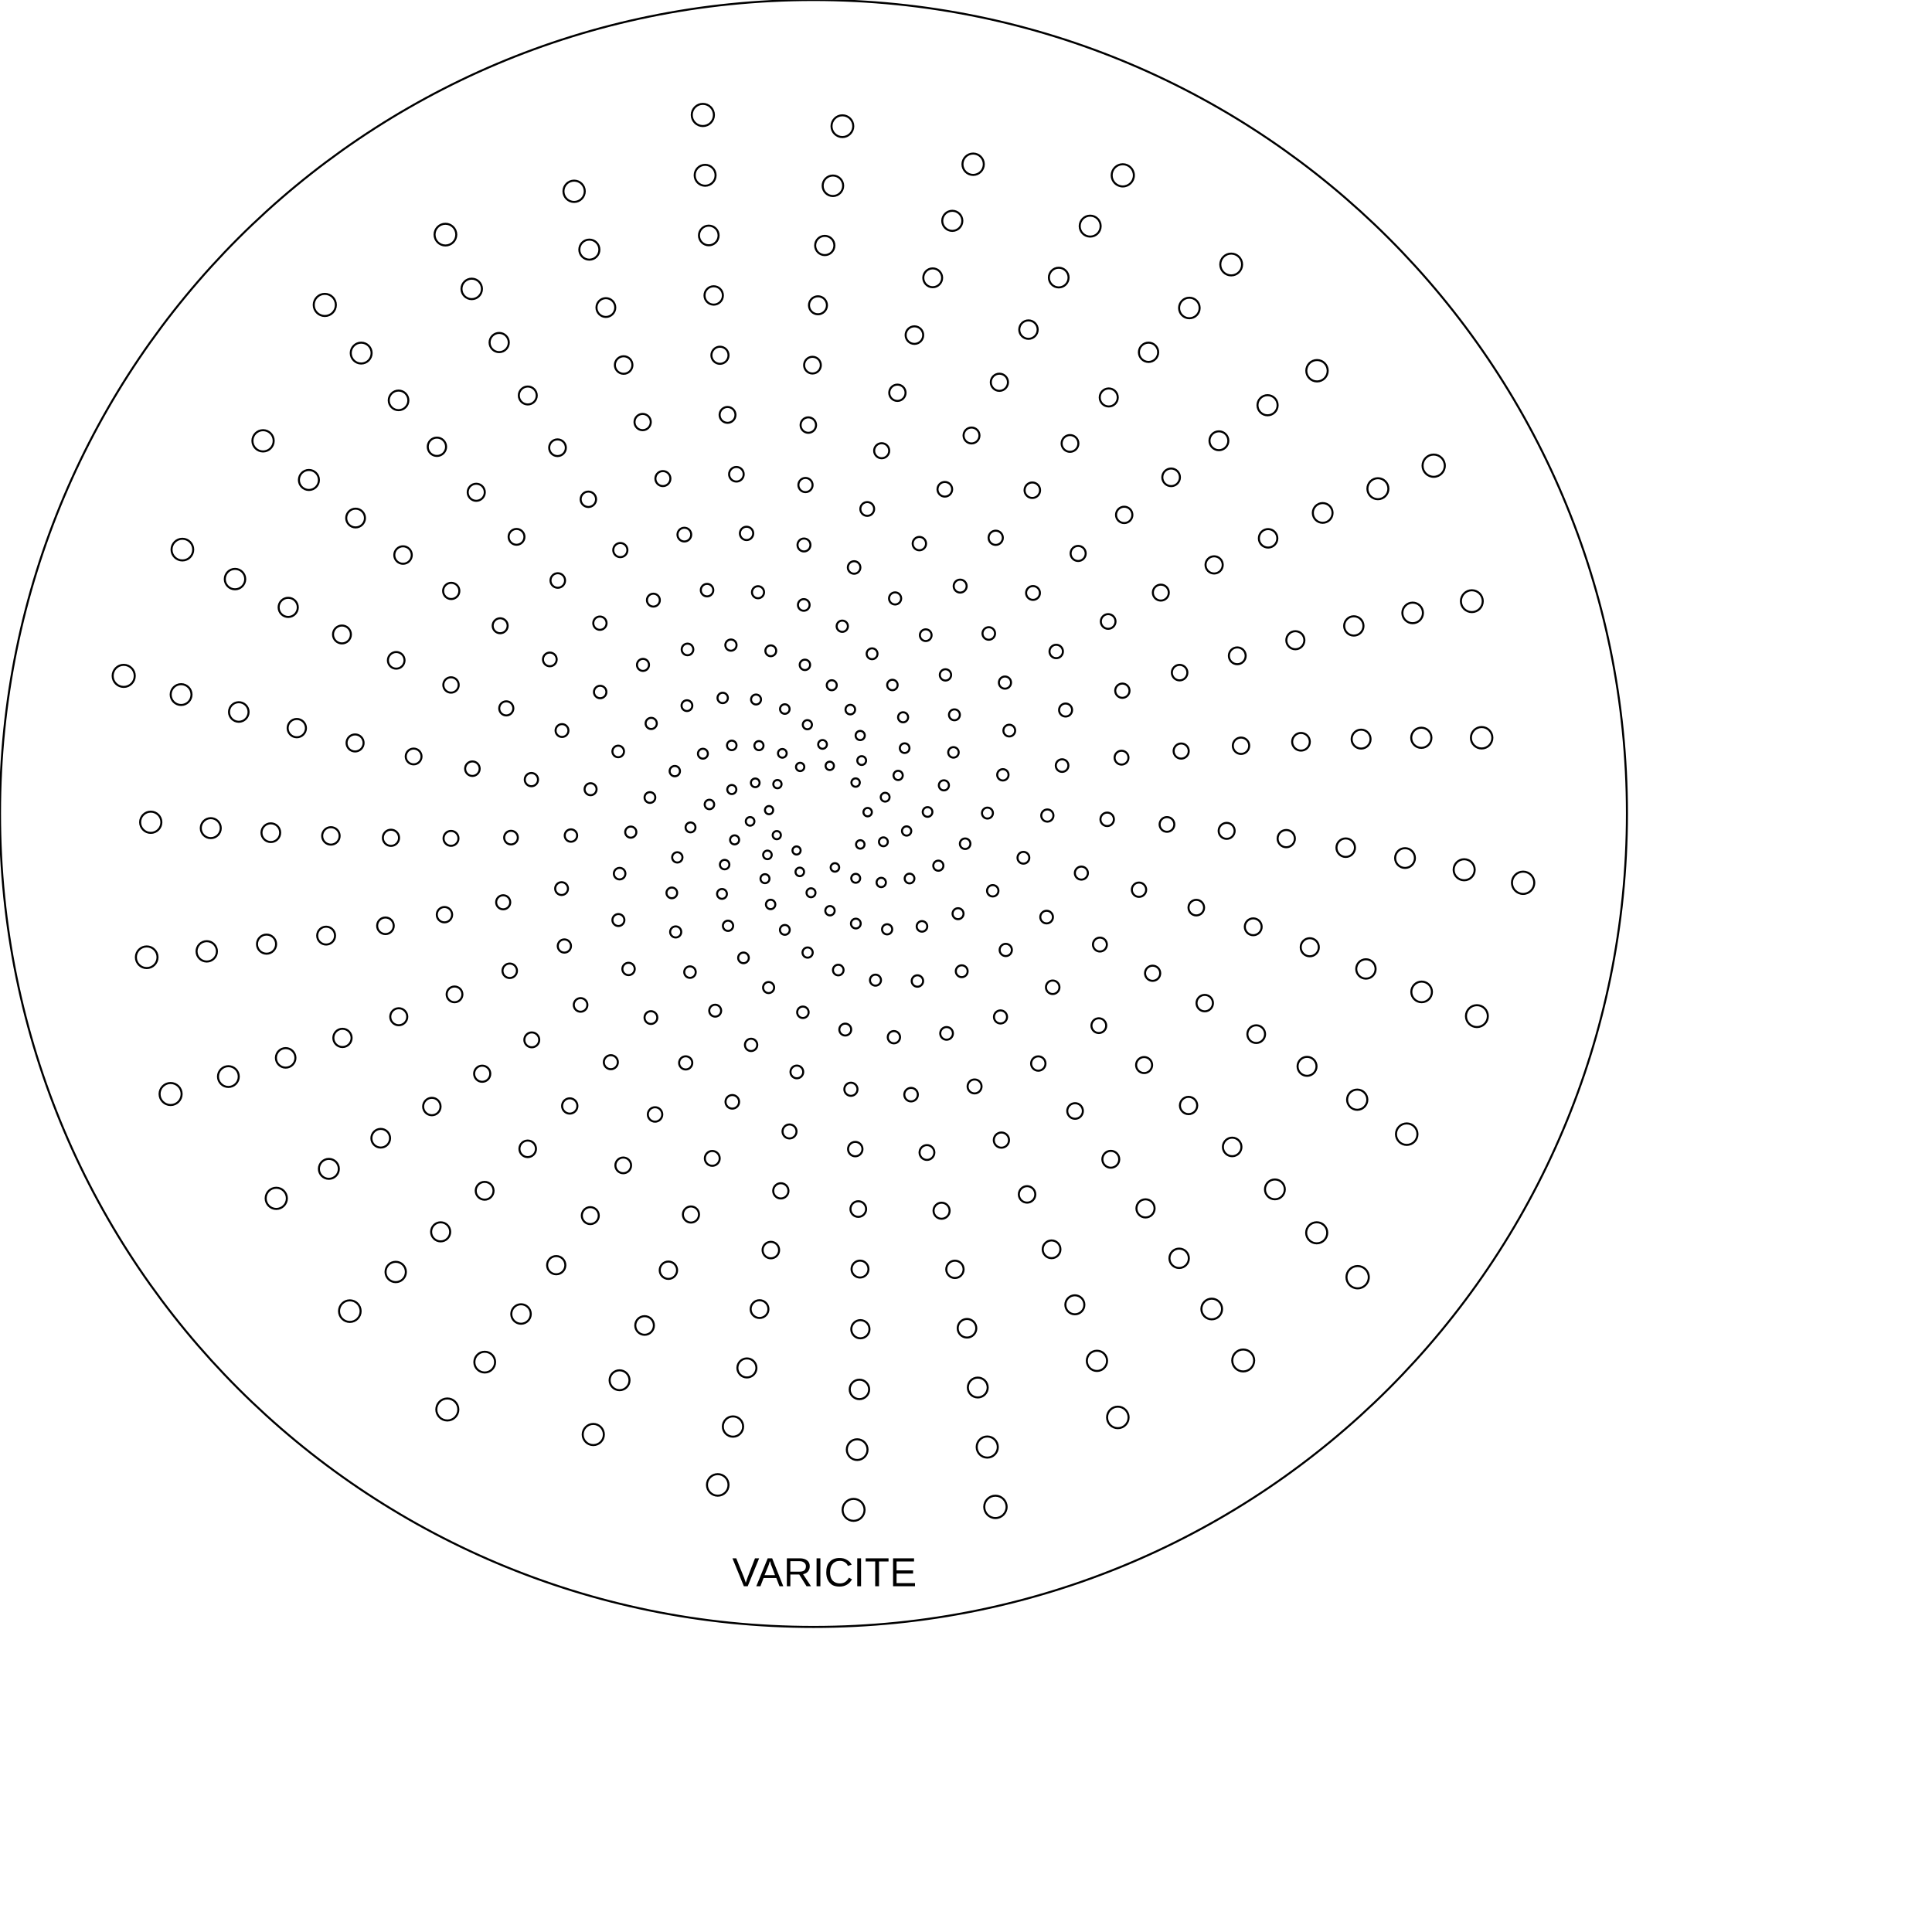
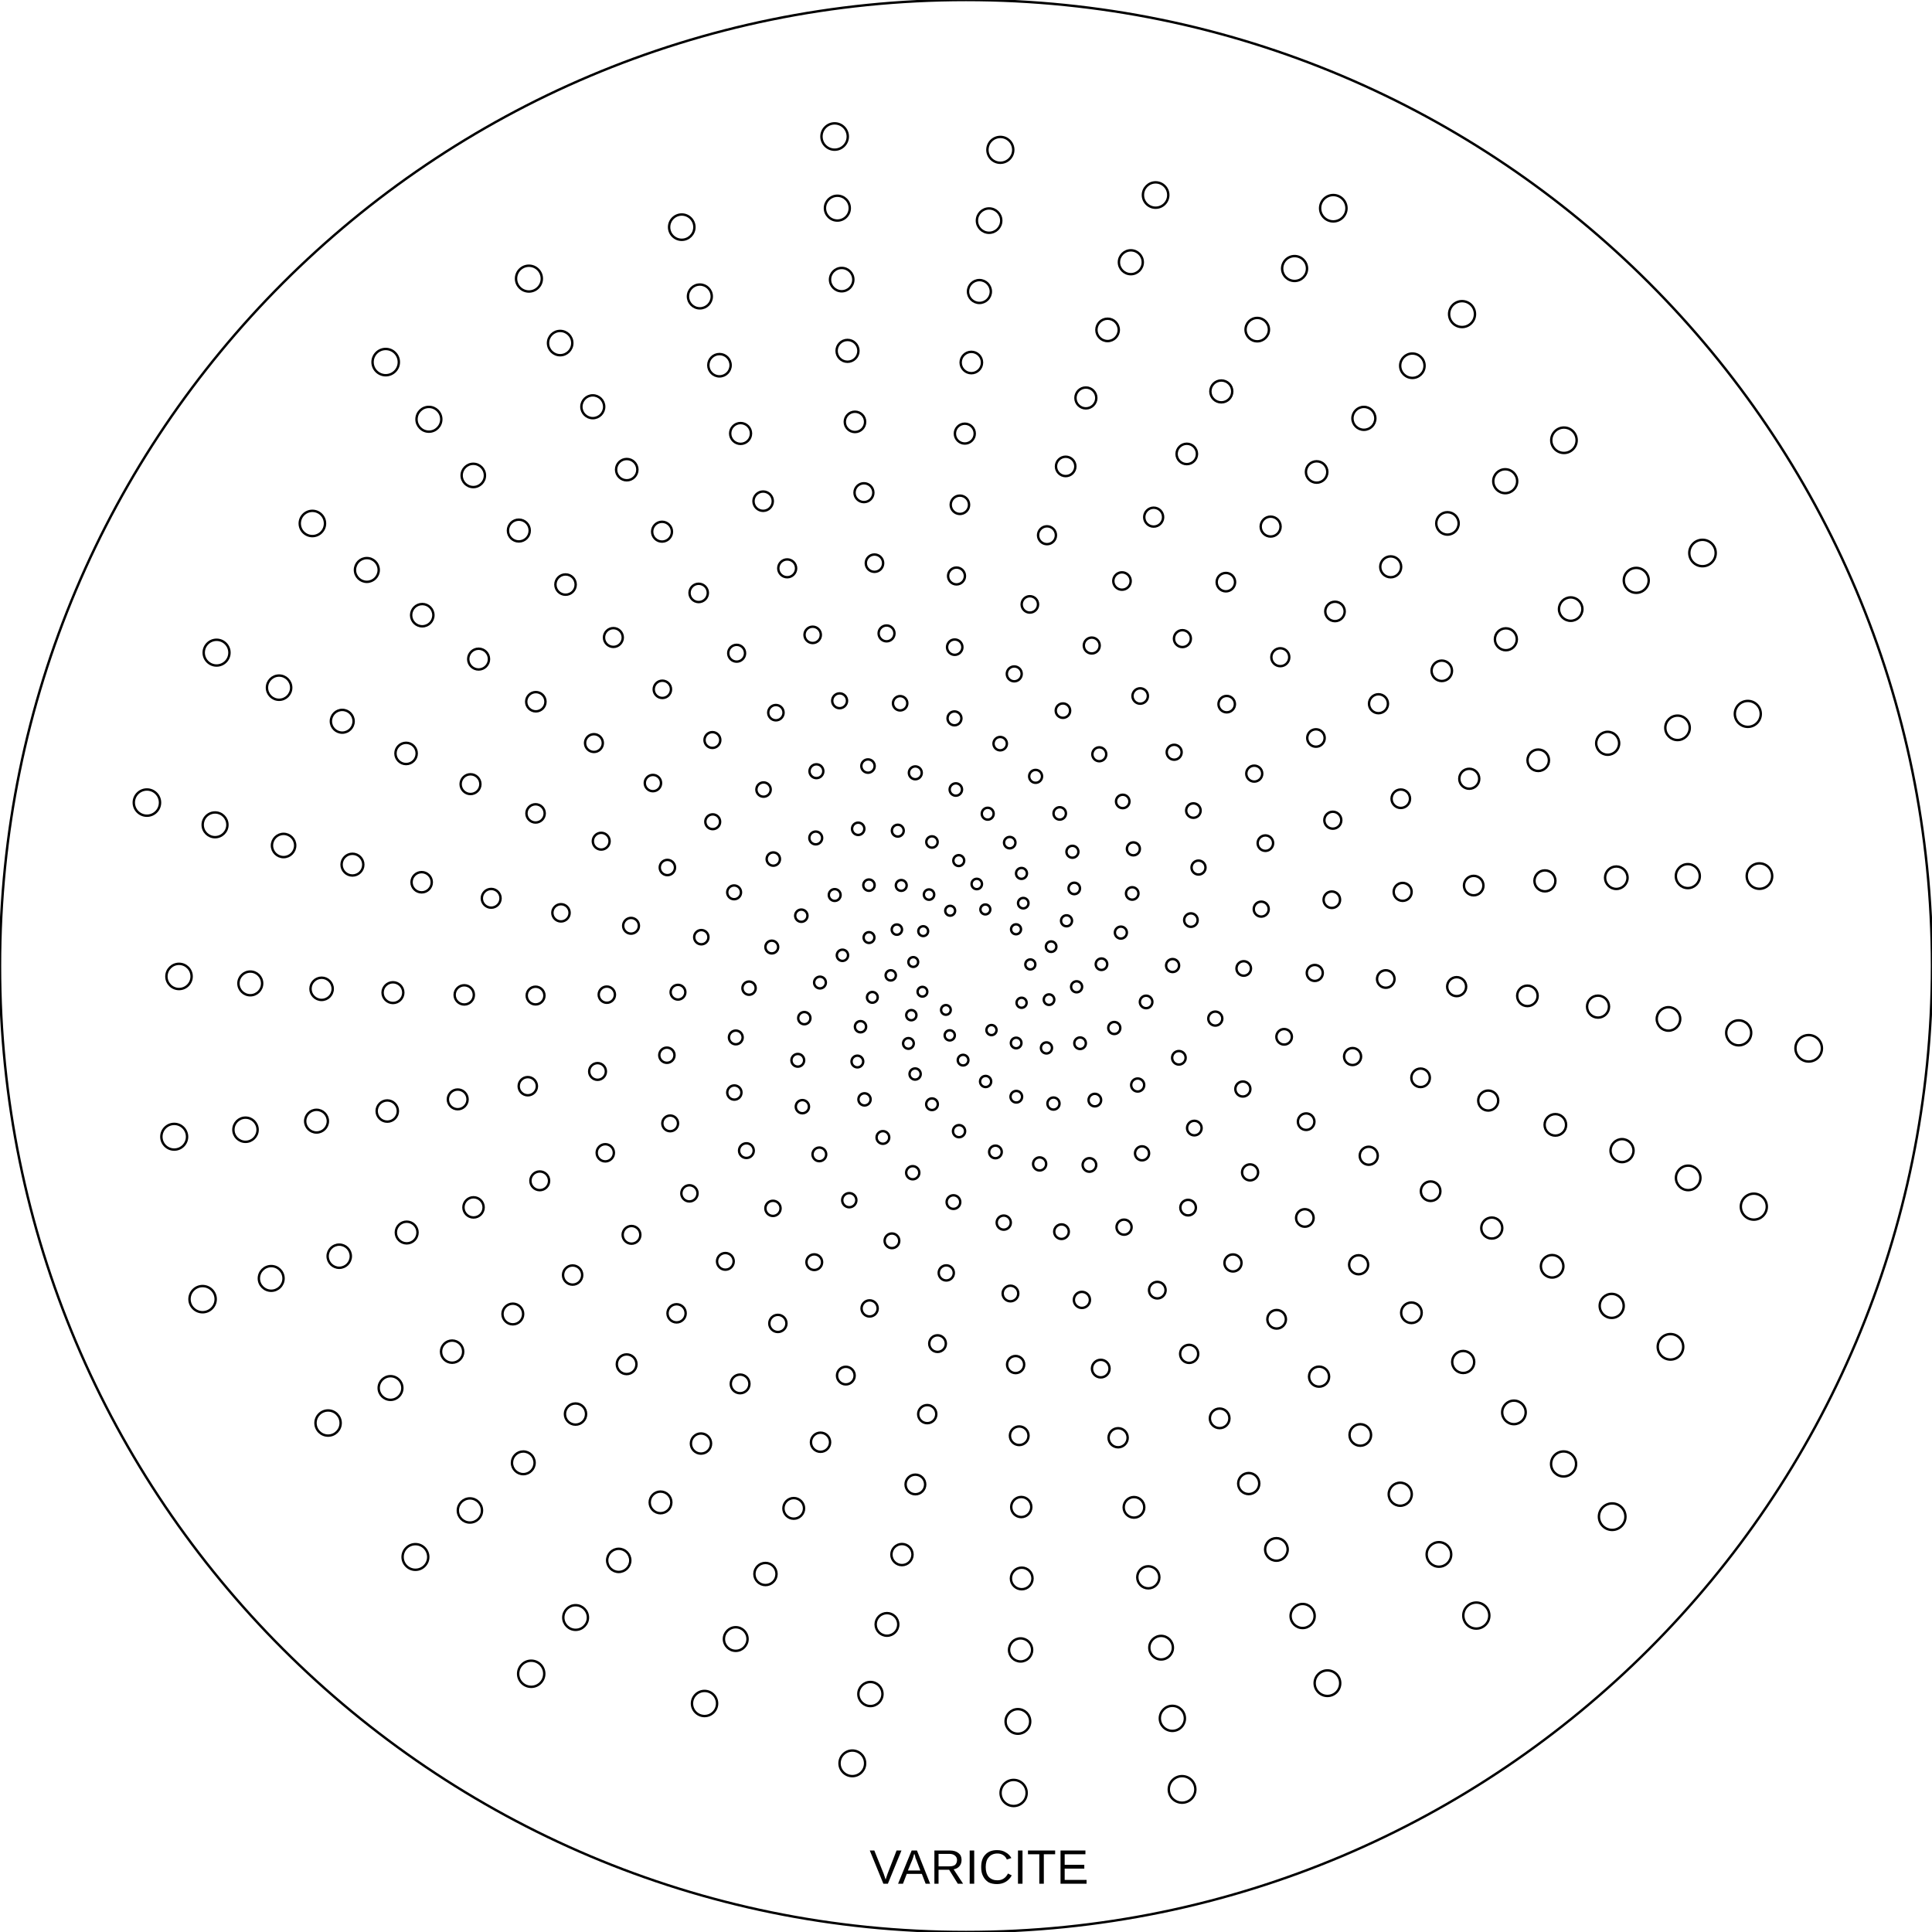
- <svg width="380" height="380" fill="none" stroke="black" viewBox="0 0 380 380" transform="scale(4)">
+ <svg width="80" height="80" fill="none" stroke="black" viewBox="0 0 80 80">
  <circle r="40" cx="40" cy="40" stroke-width="0.1" />
  <circle r="0.2" cx="39.168" cy="41.819" fill="none" stroke="black" stroke-width="0.1" />
  <circle r="0.201" cx="38.196" cy="41.065" fill="none" stroke="black" stroke-width="0.1" />
  <circle r="0.202" cx="37.816" cy="39.835" fill="none" stroke="black" stroke-width="0.1" />
  <circle r="0.203" cx="38.228" cy="38.557" fill="none" stroke="black" stroke-width="0.1" />
  <circle r="0.204" cx="39.345" cy="37.712" fill="none" stroke="black" stroke-width="0.1" />
  <circle r="0.205" cx="40.801" cy="37.658" fill="none" stroke="black" stroke-width="0.1" />
  <circle r="0.206" cx="42.072" cy="38.48" fill="none" stroke="black" stroke-width="0.1" />
  <circle r="0.207" cx="42.664" cy="39.935" fill="none" stroke="black" stroke-width="0.1" />
  <circle r="0.208" cx="42.302" cy="41.522" fill="none" stroke="black" stroke-width="0.1" />
  <circle r="0.209" cx="41.055" cy="42.653" fill="none" stroke="black" stroke-width="0.1" />
  <circle r="0.21" cx="39.327" cy="42.872" fill="none" stroke="black" stroke-width="0.1" />
  <circle r="0.211" cx="37.736" cy="42.036" fill="none" stroke="black" stroke-width="0.1" />
  <circle r="0.212" cx="36.884" cy="40.388" fill="none" stroke="black" stroke-width="0.1" />
  <circle r="0.213" cx="37.137" cy="38.493" fill="none" stroke="black" stroke-width="0.1" />
  <circle r="0.214" cx="38.469" cy="37.043" fill="none" stroke="black" stroke-width="0.1" />
  <circle r="0.215" cx="40.446" cy="36.604" fill="none" stroke="black" stroke-width="0.1" />
  <circle r="0.216" cx="42.371" cy="37.398" fill="none" stroke="black" stroke-width="0.1" />
  <circle r="0.217" cx="43.525" cy="39.199" fill="none" stroke="black" stroke-width="0.1" />
  <circle r="0.218" cx="43.438" cy="41.393" fill="none" stroke="black" stroke-width="0.1" />
  <circle r="0.219" cx="42.077" cy="43.188" fill="none" stroke="black" stroke-width="0.1" />
  <circle r="0.22" cx="39.879" cy="43.898" fill="none" stroke="black" stroke-width="0.1" />
  <circle r="0.221" cx="37.616" cy="43.206" fill="none" stroke="black" stroke-width="0.1" />
  <circle r="0.222" cx="36.122" cy="41.298" fill="none" stroke="black" stroke-width="0.1" />
  <circle r="0.223" cx="35.984" cy="38.822" fill="none" stroke="black" stroke-width="0.1" />
  <circle r="0.224" cx="37.319" cy="36.664" fill="none" stroke="black" stroke-width="0.1" />
  <circle r="0.225" cx="39.7" cy="35.635" fill="none" stroke="black" stroke-width="0.1" />
  <circle r="0.226" cx="42.298" cy="36.166" fill="none" stroke="black" stroke-width="0.1" />
  <circle r="0.227" cx="44.163" cy="38.128" fill="none" stroke="black" stroke-width="0.1" />
  <circle r="0.228" cx="44.58" cy="40.861" fill="none" stroke="black" stroke-width="0.1" />
  <circle r="0.229" cx="43.332" cy="43.392" fill="none" stroke="black" stroke-width="0.1" />
  <circle r="0.23" cx="40.812" cy="44.782" fill="none" stroke="black" stroke-width="0.1" />
  <circle r="0.231" cx="37.893" cy="44.473" fill="none" stroke="black" stroke-width="0.1" />
  <circle r="0.232" cx="35.632" cy="42.514" fill="none" stroke="black" stroke-width="0.1" />
  <circle r="0.233" cx="34.884" cy="39.557" fill="none" stroke="black" stroke-width="0.1" />
  <circle r="0.234" cx="35.982" cy="36.652" fill="none" stroke="black" stroke-width="0.1" />
  <circle r="0.235" cx="38.591" cy="34.865" fill="none" stroke="black" stroke-width="0.1" />
  <circle r="0.236" cx="41.811" cy="34.892" fill="none" stroke="black" stroke-width="0.1" />
  <circle r="0.237" cx="44.483" cy="36.788" fill="none" stroke="black" stroke-width="0.1" />
  <circle r="0.238" cx="45.61" cy="39.926" fill="none" stroke="black" stroke-width="0.1" />
  <circle r="0.239" cx="44.724" cy="43.198" fill="none" stroke="black" stroke-width="0.1" />
  <circle r="0.24" cx="42.083" cy="45.413" fill="none" stroke="black" stroke-width="0.1" />
  <circle r="0.241" cx="38.592" cy="45.724" fill="none" stroke="black" stroke-width="0.1" />
  <circle r="0.242" cx="35.502" cy="43.955" fill="none" stroke="black" stroke-width="0.1" />
  <circle r="0.243" cx="33.954" cy="40.685" fill="none" stroke="black" stroke-width="0.1" />
  <circle r="0.244" cx="34.563" cy="37.061" fill="none" stroke="black" stroke-width="0.1" />
  <circle r="0.245" cx="37.176" cy="34.396" fill="none" stroke="black" stroke-width="0.1" />
  <circle r="0.246" cx="40.899" cy="33.694" fill="none" stroke="black" stroke-width="0.1" />
  <circle r="0.247" cx="44.407" cy="35.27" fill="none" stroke="black" stroke-width="0.1" />
  <circle r="0.248" cx="46.413" cy="38.617" fill="none" stroke="black" stroke-width="0.1" />
  <circle r="0.249" cx="46.14" cy="42.567" fill="none" stroke="black" stroke-width="0.1" />
  <circle r="0.25" cx="43.622" cy="45.696" fill="none" stroke="black" stroke-width="0.1" />
  <circle r="0.251" cx="39.712" cy="46.839" fill="none" stroke="black" stroke-width="0.1" />
  <circle r="0.252" cx="35.798" cy="45.523" fill="none" stroke="black" stroke-width="0.1" />
  <circle r="0.253" cx="33.305" cy="42.159" fill="none" stroke="black" stroke-width="0.1" />
  <circle r="0.254" cx="33.181" cy="37.917" fill="none" stroke="black" stroke-width="0.1" />
  <circle r="0.255" cx="35.536" cy="34.319" fill="none" stroke="black" stroke-width="0.1" />
  <circle r="0.256" cx="39.579" cy="32.692" fill="none" stroke="black" stroke-width="0.1" />
  <circle r="0.257" cx="43.881" cy="33.682" fill="none" stroke="black" stroke-width="0.1" />
  <circle r="0.258" cx="46.883" cy="36.996" fill="none" stroke="black" stroke-width="0.1" />
  <circle r="0.259" cx="47.458" cy="41.488" fill="none" stroke="black" stroke-width="0.1" />
  <circle r="0.26" cx="45.335" cy="45.552" fill="none" stroke="black" stroke-width="0.1" />
  <circle r="0.261" cx="41.219" cy="47.699" fill="none" stroke="black" stroke-width="0.1" />
  <circle r="0.262" cx="36.559" cy="47.1" fill="none" stroke="black" stroke-width="0.1" />
  <circle r="0.263" cx="33.035" cy="43.905" fill="none" stroke="black" stroke-width="0.1" />
  <circle r="0.264" cx="31.958" cy="39.215" fill="none" stroke="black" stroke-width="0.1" />
  <circle r="0.265" cx="33.778" cy="34.698" fill="none" stroke="black" stroke-width="0.1" />
  <circle r="0.266" cx="37.901" cy="32.001" fill="none" stroke="black" stroke-width="0.1" />
  <circle r="0.267" cx="42.882" cy="32.147" fill="none" stroke="black" stroke-width="0.1" />
  <circle r="0.268" cx="46.931" cy="35.149" fill="none" stroke="black" stroke-width="0.1" />
  <circle r="0.269" cx="48.555" cy="39.981" fill="none" stroke="black" stroke-width="0.1" />
  <circle r="0.27" cx="47.109" cy="44.928" fill="none" stroke="black" stroke-width="0.1" />
  <circle r="0.271" cx="43.049" cy="48.196" fill="none" stroke="black" stroke-width="0.1" />
  <circle r="0.272" cx="37.794" cy="48.56" fill="none" stroke="black" stroke-width="0.1" />
  <circle r="0.273" cx="33.225" cy="45.825" fill="none" stroke="black" stroke-width="0.1" />
  <circle r="0.274" cx="31.017" cy="40.917" fill="none" stroke="black" stroke-width="0.1" />
  <circle r="0.275" cx="32.021" cy="35.572" fill="none" stroke="black" stroke-width="0.1" />
  <circle r="0.276" cx="35.942" cy="31.721" fill="none" stroke="black" stroke-width="0.1" />
  <circle r="0.277" cx="41.416" cy="30.793" fill="none" stroke="black" stroke-width="0.1" />
  <circle r="0.278" cx="46.49" cy="33.186" fill="none" stroke="black" stroke-width="0.1" />
  <circle r="0.279" cx="49.313" cy="38.099" fill="none" stroke="black" stroke-width="0.1" />
  <circle r="0.28" cx="48.815" cy="43.801" fill="none" stroke="black" stroke-width="0.1" />
  <circle r="0.281" cx="45.111" cy="48.238" fill="none" stroke="black" stroke-width="0.1" />
  <circle r="0.282" cx="39.48" cy="49.776" fill="none" stroke="black" stroke-width="0.1" />
  <circle r="0.283" cx="33.928" cy="47.8" fill="none" stroke="black" stroke-width="0.1" />
  <circle r="0.284" cx="30.468" cy="42.958" fill="none" stroke="black" stroke-width="0.1" />
  <circle r="0.285" cx="30.398" cy="36.95" fill="none" stroke="black" stroke-width="0.1" />
  <circle r="0.286" cx="33.806" cy="31.934" fill="none" stroke="black" stroke-width="0.1" />
  <circle r="0.287" cx="39.523" cy="29.746" fill="none" stroke="black" stroke-width="0.1" />
  <circle r="0.288" cx="45.52" cy="31.233" fill="none" stroke="black" stroke-width="0.1" />
  <circle r="0.289" cx="49.628" cy="35.924" fill="none" stroke="black" stroke-width="0.1" />
  <circle r="0.29" cx="50.323" cy="42.178" fill="none" stroke="black" stroke-width="0.1" />
  <circle r="0.291" cx="47.29" cy="47.757" fill="none" stroke="black" stroke-width="0.1" />
  <circle r="0.292" cx="41.563" cy="50.626" fill="none" stroke="black" stroke-width="0.1" />
  <circle r="0.293" cx="35.167" cy="49.697" fill="none" stroke="black" stroke-width="0.1" />
  <circle r="0.294" cx="30.408" cy="45.24" fill="none" stroke="black" stroke-width="0.1" />
  <circle r="0.295" cx="29.04" cy="38.807" fill="none" stroke="black" stroke-width="0.1" />
  <circle r="0.296" cx="31.617" cy="32.694" fill="none" stroke="black" stroke-width="0.1" />
  <circle r="0.297" cx="37.273" cy="29.121" fill="none" stroke="black" stroke-width="0.1" />
  <circle r="0.298" cx="44.014" cy="29.426" fill="none" stroke="black" stroke-width="0.1" />
  <circle r="0.299" cx="49.416" cy="33.564" fill="none" stroke="black" stroke-width="0.1" />
  <circle r="0.3" cx="51.5" cy="40.102" fill="none" stroke="black" stroke-width="0.1" />
  <circle r="0.301" cx="49.455" cy="46.711" fill="none" stroke="black" stroke-width="0.1" />
  <circle r="0.302" cx="43.955" cy="51.001" fill="none" stroke="black" stroke-width="0.1" />
  <circle r="0.303" cx="36.933" cy="51.379" fill="none" stroke="black" stroke-width="0.1" />
  <circle r="0.304" cx="30.907" cy="47.645" fill="none" stroke="black" stroke-width="0.1" />
  <circle r="0.305" cx="28.074" cy="41.085" fill="none" stroke="black" stroke-width="0.1" />
  <circle r="0.306" cx="29.512" cy="34.027" fill="none" stroke="black" stroke-width="0.1" />
  <circle r="0.307" cx="34.767" cy="29.018" fill="none" stroke="black" stroke-width="0.1" />
  <circle r="0.308" cx="41.998" cy="27.904" fill="none" stroke="black" stroke-width="0.1" />
  <circle r="0.309" cx="48.62" cy="31.149" fill="none" stroke="black" stroke-width="0.1" />
  <circle r="0.31" cx="52.225" cy="37.645" fill="none" stroke="black" stroke-width="0.1" />
  <circle r="0.311" cx="51.464" cy="45.094" fill="none" stroke="black" stroke-width="0.1" />
  <circle r="0.312" cx="46.545" cy="50.814" fill="none" stroke="black" stroke-width="0.1" />
  <circle r="0.313" cx="39.183" cy="52.709" fill="none" stroke="black" stroke-width="0.1" />
  <circle r="0.314" cx="32.007" cy="50.036" fill="none" stroke="black" stroke-width="0.1" />
  <circle r="0.315" cx="27.614" cy="43.694" fill="none" stroke="black" stroke-width="0.1" />
  <circle r="0.316" cx="27.635" cy="35.922" fill="none" stroke="black" stroke-width="0.1" />
  <circle r="0.317" cx="32.128" cy="29.51" fill="none" stroke="black" stroke-width="0.1" />
  <circle r="0.318" cx="39.533" cy="26.798" fill="none" stroke="black" stroke-width="0.1" />
  <circle r="0.319" cx="47.213" cy="28.82" fill="none" stroke="black" stroke-width="0.1" />
  <circle r="0.32" cx="52.397" cy="34.913" fill="none" stroke="black" stroke-width="0.1" />
  <circle r="0.321" cx="53.173" cy="42.932" fill="none" stroke="black" stroke-width="0.1" />
  <circle r="0.322" cx="49.197" cy="50.005" fill="none" stroke="black" stroke-width="0.1" />
  <circle r="0.323" cx="41.841" cy="53.561" fill="none" stroke="black" stroke-width="0.1" />
  <circle r="0.324" cx="33.717" cy="52.264" fill="none" stroke="black" stroke-width="0.1" />
  <circle r="0.325" cx="27.751" cy="46.517" fill="none" stroke="black" stroke-width="0.1" />
  <circle r="0.326" cx="26.13" cy="38.335" fill="none" stroke="black" stroke-width="0.1" />
  <circle r="0.327" cx="29.499" cy="30.643" fill="none" stroke="black" stroke-width="0.1" />
  <circle r="0.328" cx="36.71" cy="26.228" fill="none" stroke="black" stroke-width="0.1" />
  <circle r="0.329" cx="45.207" cy="26.73" fill="none" stroke="black" stroke-width="0.1" />
  <circle r="0.33" cx="51.936" cy="32.034" fill="none" stroke="black" stroke-width="0.1" />
  <circle r="0.331" cx="54.442" cy="40.288" fill="none" stroke="black" stroke-width="0.1" />
  <circle r="0.332" cx="51.763" cy="48.546" fill="none" stroke="black" stroke-width="0.1" />
  <circle r="0.333" cx="44.799" cy="53.826" fill="none" stroke="black" stroke-width="0.1" />
  <circle r="0.334" cx="36.009" cy="54.179" fill="none" stroke="black" stroke-width="0.1" />
  <circle r="0.335" cx="28.548" cy="49.414" fill="none" stroke="black" stroke-width="0.1" />
  <circle r="0.336" cx="25.127" cy="41.187" fill="none" stroke="black" stroke-width="0.1" />
  <circle r="0.337" cx="27.036" cy="32.425" fill="none" stroke="black" stroke-width="0.1" />
  <circle r="0.338" cx="33.651" cy="26.288" fill="none" stroke="black" stroke-width="0.1" />
  <circle r="0.339" cx="42.644" cy="25.027" fill="none" stroke="black" stroke-width="0.1" />
  <circle r="0.34" cx="50.795" cy="29.157" fill="none" stroke="black" stroke-width="0.1" />
  <circle r="0.341" cx="55.148" cy="37.256" fill="none" stroke="black" stroke-width="0.1" />
  <circle r="0.342" cx="54.085" cy="46.446" fill="none" stroke="black" stroke-width="0.1" />
  <circle r="0.343" cx="47.922" cy="53.422" fill="none" stroke="black" stroke-width="0.1" />
  <circle r="0.344" cx="38.822" cy="55.636" fill="none" stroke="black" stroke-width="0.1" />
  <circle r="0.345" cx="30.036" cy="52.23" fill="none" stroke="black" stroke-width="0.1" />
  <circle r="0.346" cx="24.743" cy="44.367" fill="none" stroke="black" stroke-width="0.1" />
  <circle r="0.347" cx="24.895" cy="34.832" fill="none" stroke="black" stroke-width="0.1" />
  <circle r="0.348" cx="30.503" cy="27.049" fill="none" stroke="black" stroke-width="0.1" />
  <circle r="0.349" cx="39.607" cy="23.85" fill="none" stroke="black" stroke-width="0.1" />
  <circle r="0.35" cx="48.961" cy="26.444" fill="none" stroke="black" stroke-width="0.1" />
  <circle r="0.351" cx="55.189" cy="33.963" fill="none" stroke="black" stroke-width="0.1" />
  <circle r="0.352" cx="56.007" cy="43.749" fill="none" stroke="black" stroke-width="0.1" />
  <circle r="0.353" cx="51.055" cy="52.296" fill="none" stroke="black" stroke-width="0.1" />
  <circle r="0.354" cx="42.055" cy="56.503" fill="none" stroke="black" stroke-width="0.1" />
  <circle r="0.355" cx="32.21" cy="54.8" fill="none" stroke="black" stroke-width="0.1" />
  <circle r="0.356" cx="25.064" cy="47.735" fill="none" stroke="black" stroke-width="0.1" />
  <circle r="0.357" cx="23.229" cy="37.798" fill="none" stroke="black" stroke-width="0.1" />
  <circle r="0.358" cx="27.427" cy="28.544" fill="none" stroke="black" stroke-width="0.1" />
  <circle r="0.359" cx="36.21" cy="23.32" fill="none" stroke="black" stroke-width="0.1" />
  <circle r="0.36" cx="46.459" cy="24.059" fill="none" stroke="black" stroke-width="0.1" />
  <circle r="0.361" cx="54.491" cy="30.559" fill="none" stroke="black" stroke-width="0.1" />
  <circle r="0.362" cx="57.382" cy="40.539" fill="none" stroke="black" stroke-width="0.1" />
  <circle r="0.363" cx="54.031" cy="50.433" fill="none" stroke="black" stroke-width="0.1" />
  <circle r="0.364" cx="45.58" cy="56.671" fill="none" stroke="black" stroke-width="0.1" />
  <circle r="0.365" cx="35.024" cy="56.96" fill="none" stroke="black" stroke-width="0.1" />
  <circle r="0.366" cx="26.149" cy="51.132" fill="none" stroke="black" stroke-width="0.1" />
  <circle r="0.367" cx="22.177" cy="41.224" fill="none" stroke="black" stroke-width="0.1" />
  <circle r="0.368" cx="24.594" cy="30.769" fill="none" stroke="black" stroke-width="0.1" />
  <circle r="0.369" cx="32.596" cy="23.533" fill="none" stroke="black" stroke-width="0.1" />
  <circle r="0.37" cx="43.354" cy="22.163" fill="none" stroke="black" stroke-width="0.1" />
  <circle r="0.371" cx="53.015" cy="27.214" fill="none" stroke="black" stroke-width="0.1" />
  <circle r="0.372" cx="58.081" cy="36.931" fill="none" stroke="black" stroke-width="0.1" />
  <circle r="0.373" cx="56.677" cy="47.857" fill="none" stroke="black" stroke-width="0.1" />
  <circle r="0.374" cx="49.241" cy="56.061" fill="none" stroke="black" stroke-width="0.1" />
  <circle r="0.375" cx="38.395" cy="58.556" fill="none" stroke="black" stroke-width="0.1" />
  <circle r="0.376" cx="28.016" cy="54.382" fill="none" stroke="black" stroke-width="0.1" />
  <circle r="0.377" cx="21.855" cy="44.977" fill="none" stroke="black" stroke-width="0.1" />
  <circle r="0.378" cx="22.177" cy="33.681" fill="none" stroke="black" stroke-width="0.1" />
  <circle r="0.379" cx="28.931" cy="24.551" fill="none" stroke="black" stroke-width="0.1" />
  <circle r="0.38" cx="39.747" cy="20.902" fill="none" stroke="black" stroke-width="0.1" />
  <circle r="0.381" cx="50.761" cy="24.105" fill="none" stroke="black" stroke-width="0.1" />
  <circle r="0.382" cx="58.004" cy="33.074" fill="none" stroke="black" stroke-width="0.1" />
  <circle r="0.383" cx="58.824" cy="44.63" fill="none" stroke="black" stroke-width="0.1" />
  <circle r="0.384" cx="52.863" cy="54.629" fill="none" stroke="black" stroke-width="0.1" />
  <circle r="0.385" cx="42.204" cy="59.451" fill="none" stroke="black" stroke-width="0.1" />
  <circle r="0.386" cx="30.646" cy="57.304" fill="none" stroke="black" stroke-width="0.1" />
  <circle r="0.387" cx="22.35" cy="48.895" fill="none" stroke="black" stroke-width="0.1" />
  <circle r="0.388" cx="20.339" cy="37.197" fill="none" stroke="black" stroke-width="0.1" />
  <circle r="0.389" cx="25.399" cy="26.398" fill="none" stroke="black" stroke-width="0.1" />
  <circle r="0.39" cx="35.774" cy="20.401" fill="none" stroke="black" stroke-width="0.1" />
  <circle r="0.391" cx="47.771" cy="21.414" fill="none" stroke="black" stroke-width="0.1" />
  <circle r="0.392" cx="57.08" cy="29.14" fill="none" stroke="black" stroke-width="0.1" />
  <circle r="0.393" cx="60.317" cy="40.855" fill="none" stroke="black" stroke-width="0.1" />
  <circle r="0.394" cx="56.258" cy="52.371" fill="none" stroke="black" stroke-width="0.1" />
  <circle r="0.395" cx="46.299" cy="59.534" fill="none" stroke="black" stroke-width="0.1" />
  <circle r="0.396" cx="33.976" cy="59.72" fill="none" stroke="black" stroke-width="0.1" />
  <circle r="0.397" cx="23.711" cy="52.797" fill="none" stroke="black" stroke-width="0.1" />
  <circle r="0.398" cx="19.224" cy="41.196" fill="none" stroke="black" stroke-width="0.1" />
  <circle r="0.399" cx="22.188" cy="29.057" fill="none" stroke="black" stroke-width="0.1" />
  <circle r="0.4" cx="31.6" cy="20.753" fill="none" stroke="black" stroke-width="0.1" />
  <circle r="0.401" cx="44.127" cy="19.313" fill="none" stroke="black" stroke-width="0.1" />
  <circle r="0.402" cx="55.279" cy="25.318" fill="none" stroke="black" stroke-width="0.1" />
  <circle r="0.403" cx="61.023" cy="36.67" fill="none" stroke="black" stroke-width="0.1" />
  <circle r="0.404" cx="59.239" cy="49.325" fill="none" stroke="black" stroke-width="0.1" />
  <circle r="0.405" cx="50.503" cy="58.731" fill="none" stroke="black" stroke-width="0.1" />
  <circle r="0.406" cx="37.904" cy="61.468" fill="none" stroke="black" stroke-width="0.1" />
  <circle r="0.407" cx="25.948" cy="56.49" fill="none" stroke="black" stroke-width="0.1" />
  <circle r="0.408" cx="18.953" cy="45.523" fill="none" stroke="black" stroke-width="0.1" />
  <circle r="0.409" cx="19.483" cy="32.47" fill="none" stroke="black" stroke-width="0.1" />
  <circle r="0.41" cx="27.414" cy="22.016" fill="none" stroke="black" stroke-width="0.1" />
  <circle r="0.411" cx="39.951" cy="17.955" fill="none" stroke="black" stroke-width="0.1" />
  <circle r="0.412" cx="52.614" cy="21.805" fill="none" stroke="black" stroke-width="0.1" />
  <circle r="0.413" cx="60.839" cy="32.247" fill="none" stroke="black" stroke-width="0.1" />
  <circle r="0.414" cx="61.624" cy="45.572" fill="none" stroke="black" stroke-width="0.1" />
  <circle r="0.415" cx="54.62" cy="57.004" fill="none" stroke="black" stroke-width="0.1" />
  <circle r="0.416" cx="42.288" cy="62.403" fill="none" stroke="black" stroke-width="0.1" />
  <circle r="0.417" cx="29.026" cy="59.774" fill="none" stroke="black" stroke-width="0.1" />
  <circle r="0.418" cx="19.608" cy="49.995" fill="none" stroke="black" stroke-width="0.1" />
  <circle r="0.419" cx="17.46" cy="36.532" fill="none" stroke="black" stroke-width="0.1" />
  <circle r="0.42" cx="23.418" cy="24.206" fill="none" stroke="black" stroke-width="0.1" />
  <circle r="0.421" cx="35.402" cy="17.469" fill="none" stroke="black" stroke-width="0.1" />
  <circle r="0.422" cx="49.142" cy="18.797" fill="none" stroke="black" stroke-width="0.1" />
  <circle r="0.423" cx="59.701" cy="27.777" fill="none" stroke="black" stroke-width="0.1" />
  <circle r="0.424" cx="63.247" cy="41.236" fill="none" stroke="black" stroke-width="0.1" />
  <circle r="0.425" cx="58.444" cy="54.359" fill="none" stroke="black" stroke-width="0.1" />
  <circle r="0.426" cx="46.956" cy="62.416" fill="none" stroke="black" stroke-width="0.1" />
  <circle r="0.427" cx="32.867" cy="62.459" fill="none" stroke="black" stroke-width="0.1" />
  <circle r="0.428" cx="21.235" cy="54.41" fill="none" stroke="black" stroke-width="0.1" />
  <circle r="0.429" cx="16.271" cy="41.103" fill="none" stroke="black" stroke-width="0.1" />
  <circle r="0.43" cx="19.818" cy="27.292" fill="none" stroke="black" stroke-width="0.1" />
  <circle r="0.431" cx="30.666" cy="17.949" fill="none" stroke="black" stroke-width="0.1" />
  <circle r="0.432" cx="44.964" cy="16.478" fill="none" stroke="black" stroke-width="0.1" />
  <circle r="0.433" cx="57.586" cy="23.471" fill="none" stroke="black" stroke-width="0.1" />
  <circle r="0.434" cx="63.972" cy="36.475" fill="none" stroke="black" stroke-width="0.1" />
  <circle r="0.435" cx="61.771" cy="50.851" fill="none" stroke="black" stroke-width="0.1" />
  <circle r="0.436" cx="51.707" cy="61.431" fill="none" stroke="black" stroke-width="0.1" />
  <circle r="0.437" cx="37.348" cy="64.371" fill="none" stroke="black" stroke-width="0.1" />
  <circle r="0.438" cx="23.831" cy="58.553" fill="none" stroke="black" stroke-width="0.1" />
  <circle r="0.439" cx="16.036" cy="46.006" fill="none" stroke="black" stroke-width="0.1" />
  <circle r="0.44" cx="16.815" cy="31.198" fill="none" stroke="black" stroke-width="0.1" />
  <circle r="0.441" cx="25.952" cy="19.447" fill="none" stroke="black" stroke-width="0.1" />
  <circle r="0.442" cx="40.221" cy="15.011" fill="none" stroke="black" stroke-width="0.1" />
  <circle r="0.443" cx="54.519" cy="19.544" fill="none" stroke="black" stroke-width="0.1" />
  <circle r="0.444" cx="63.695" cy="31.481" fill="none" stroke="black" stroke-width="0.1" />
  <circle r="0.445" cx="64.404" cy="46.578" fill="none" stroke="black" stroke-width="0.1" />
  <circle r="0.446" cx="56.327" cy="59.419" fill="none" stroke="black" stroke-width="0.1" />
  <circle r="0.447" cx="42.307" cy="65.36" fill="none" stroke="black" stroke-width="0.1" />
  <circle r="0.448" cx="27.351" cy="62.211" fill="none" stroke="black" stroke-width="0.1" />
  <circle r="0.449" cx="16.84" cy="51.036" fill="none" stroke="black" stroke-width="0.1" />
  <circle r="0.45" cx="14.594" cy="35.803" fill="none" stroke="black" stroke-width="0.1" />
  <circle r="0.451" cx="21.484" cy="21.969" fill="none" stroke="black" stroke-width="0.1" />
  <circle r="0.452" cx="35.094" cy="14.528" fill="none" stroke="black" stroke-width="0.1" />
  <circle r="0.453" cx="50.572" cy="16.208" fill="none" stroke="black" stroke-width="0.1" />
  <circle r="0.454" cx="62.355" cy="26.471" fill="none" stroke="black" stroke-width="0.1" />
  <circle r="0.455" cx="66.171" cy="41.682" fill="none" stroke="black" stroke-width="0.1" />
  <circle r="0.456" cx="60.588" cy="56.397" fill="none" stroke="black" stroke-width="0.1" />
  <circle r="0.457" cx="47.549" cy="65.313" fill="none" stroke="black" stroke-width="0.1" />
  <circle r="0.458" cx="31.696" cy="65.176" fill="none" stroke="black" stroke-width="0.1" />
  <circle r="0.459" cx="18.721" cy="55.969" fill="none" stroke="black" stroke-width="0.1" />
  <circle r="0.46" cx="13.317" cy="40.945" fill="none" stroke="black" stroke-width="0.1" />
  <circle r="0.461" cx="17.485" cy="25.473" fill="none" stroke="black" stroke-width="0.1" />
  <circle r="0.462" cx="29.792" cy="15.123" fill="none" stroke="black" stroke-width="0.1" />
  <circle r="0.463" cx="45.863" cy="13.66" fill="none" stroke="black" stroke-width="0.1" />
  <circle r="0.464" cx="59.936" cy="21.673" fill="none" stroke="black" stroke-width="0.1" />
  <circle r="0.465" cx="66.928" cy="36.344" fill="none" stroke="black" stroke-width="0.1" />
  <circle r="0.466" cx="64.27" cy="52.434" fill="none" stroke="black" stroke-width="0.1" />
  <circle r="0.467" cx="52.853" cy="64.159" fill="none" stroke="black" stroke-width="0.1" />
  <circle r="0.468" cx="36.727" cy="67.264" fill="none" stroke="black" stroke-width="0.1" />
  <circle r="0.469" cx="21.668" cy="60.572" fill="none" stroke="black" stroke-width="0.1" />
  <circle r="0.47" cx="13.107" cy="46.425" fill="none" stroke="black" stroke-width="0.1" />
  <circle r="0.471" cx="14.172" cy="29.866" fill="none" stroke="black" stroke-width="0.1" />
  <circle r="0.472" cx="24.546" cy="16.843" fill="none" stroke="black" stroke-width="0.1" />
  <circle r="0.473" cx="40.556" cy="12.071" fill="none" stroke="black" stroke-width="0.1" />
  <circle r="0.474" cx="56.476" cy="17.323" fill="none" stroke="black" stroke-width="0.1" />
  <circle r="0.475" cx="66.57" cy="30.778" fill="none" stroke="black" stroke-width="0.1" />
  <circle r="0.476" cx="67.165" cy="47.645" fill="none" stroke="black" stroke-width="0.1" />
  <circle r="0.477" cx="57.981" cy="61.873" fill="none" stroke="black" stroke-width="0.1" />
  <circle r="0.478" cx="42.26" cy="68.32" fill="none" stroke="black" stroke-width="0.1" />
  <circle r="0.479" cx="25.62" cy="64.612" fill="none" stroke="black" stroke-width="0.1" />
  <circle r="0.48" cx="14.047" cy="52.017" fill="none" stroke="black" stroke-width="0.1" />
  <circle r="0.481" cx="11.742" cy="35.01" fill="none" stroke="black" stroke-width="0.1" />
  <circle r="0.482" cx="19.598" cy="19.687" fill="none" stroke="black" stroke-width="0.1" />
  <circle r="0.483" cx="34.852" cy="11.578" fill="none" stroke="black" stroke-width="0.1" />
  <circle r="0.484" cx="52.06" cy="13.649" fill="none" stroke="black" stroke-width="0.1" />
  <circle r="0.485" cx="65.039" cy="25.222" fill="none" stroke="black" stroke-width="0.1" />
  <circle r="0.486" cx="69.088" cy="42.192" fill="none" stroke="black" stroke-width="0.1" />
  <circle r="0.487" cx="62.689" cy="58.484" fill="none" stroke="black" stroke-width="0.1" />
  <circle r="0.488" cx="48.079" cy="68.227" fill="none" stroke="black" stroke-width="0.1" />
  <circle r="0.489" cx="30.465" cy="67.869" fill="none" stroke="black" stroke-width="0.1" />
  <circle r="0.49" cx="16.171" cy="57.475" fill="none" stroke="black" stroke-width="0.1" />
  <circle r="0.491" cx="10.364" cy="40.721" fill="none" stroke="black" stroke-width="0.1" />
  <circle r="0.492" cx="15.19" cy="23.601" fill="none" stroke="black" stroke-width="0.1" />
  <circle r="0.493" cx="28.98" cy="12.275" fill="none" stroke="black" stroke-width="0.1" />
  <circle r="0.494" cx="46.826" cy="10.859" fill="none" stroke="black" stroke-width="0.1" />
  <circle r="0.495" cx="62.328" cy="19.926" fill="none" stroke="black" stroke-width="0.1" />
  <circle r="0.496" cx="69.889" cy="36.278" fill="none" stroke="black" stroke-width="0.1" />
  <circle r="0.497" cx="66.737" cy="54.074" fill="none" stroke="black" stroke-width="0.1" />
  <circle r="0.498" cx="53.939" cy="66.915" fill="none" stroke="black" stroke-width="0.1" />
  <circle r="0.499" cx="36.042" cy="70.146" fill="none" stroke="black" stroke-width="0.1" />
  <circle r="0.5" cx="19.458" cy="62.545" fill="none" stroke="black" stroke-width="0.1" />
  <circle r="0.501" cx="10.166" cy="46.78" fill="none" stroke="black" stroke-width="0.1" />
  <circle r="0.502" cx="11.556" cy="28.475" fill="none" stroke="black" stroke-width="0.1" />
  <circle r="0.503" cx="23.195" cy="14.206" fill="none" stroke="black" stroke-width="0.1" />
  <circle r="0.504" cx="40.956" cy="9.135" fill="none" stroke="black" stroke-width="0.1" />
  <circle r="0.505" cx="58.483" cy="15.144" fill="none" stroke="black" stroke-width="0.1" />
  <circle r="0.506" cx="69.463" cy="30.138" fill="none" stroke="black" stroke-width="0.1" />
  <circle r="0.507" cx="69.904" cy="48.774" fill="none" stroke="black" stroke-width="0.1" />
  <circle r="0.508" cx="59.583" cy="64.366" fill="none" stroke="black" stroke-width="0.1" />
  <circle r="0.509" cx="42.149" cy="71.281" fill="none" stroke="black" stroke-width="0.1" />
  <circle r="0.51" cx="23.835" cy="66.978" fill="none" stroke="black" stroke-width="0.1" />
  <circle r="0.511" cx="11.23" cy="52.937" fill="none" stroke="black" stroke-width="0.1" />
  <circle r="0.512" cx="8.905" cy="34.154" fill="none" stroke="black" stroke-width="0.1" />
  <circle r="0.513" cx="17.76" cy="17.362" fill="none" stroke="black" stroke-width="0.1" />
  <circle r="0.514" cx="34.673" cy="8.619" fill="none" stroke="black" stroke-width="0.1" />
  <circle r="0.515" cx="53.606" cy="11.119" fill="none" stroke="black" stroke-width="0.1" />
  <circle r="0.516" cx="67.754" cy="24.031" fill="none" stroke="black" stroke-width="0.1" />
  <circle r="0.517" cx="71.996" cy="42.768" fill="none" stroke="black" stroke-width="0.1" />
  <circle r="0.518" cx="64.745" cy="60.619" fill="none" stroke="black" stroke-width="0.1" />
  <circle r="0.519" cx="48.545" cy="71.154" fill="none" stroke="black" stroke-width="0.1" />
  <circle r="0.52" cx="29.173" cy="70.538" fill="none" stroke="black" stroke-width="0.1" />
  <circle r="0.521" cx="13.585" cy="58.925" fill="none" stroke="black" stroke-width="0.1" />
  <circle r="0.522" cx="7.413" cy="40.432" fill="none" stroke="black" stroke-width="0.1" />
  <circle r="0.523" cx="12.935" cy="21.676" fill="none" stroke="black" stroke-width="0.1" />
  <circle r="0.524" cx="28.23" cy="9.406" fill="none" stroke="black" stroke-width="0.1" />
  <circle r="0.525" cx="47.851" cy="8.076" fill="none" stroke="black" stroke-width="0.1" />
  <circle r="0.526" cx="64.76" cy="18.23" fill="none" stroke="black" stroke-width="0.1" />
  <circle r="0.527" cx="72.855" cy="36.277" fill="none" stroke="black" stroke-width="0.1" />
  <circle r="0.528" cx="69.171" cy="55.769" fill="none" stroke="black" stroke-width="0.1" />
  <circle r="0.529" cx="54.966" cy="69.697" fill="none" stroke="black" stroke-width="0.1" />
  <circle r="0.53" cx="35.293" cy="73.016" fill="none" stroke="black" stroke-width="0.1" />
  <circle r="0.531" cx="17.202" cy="64.471" fill="none" stroke="black" stroke-width="0.1" />
  <circle r="0.532" cx="7.214" cy="47.07" fill="none" stroke="black" stroke-width="0.1" />
  <circle r="0.533" cx="8.968" cy="27.025" fill="none" stroke="black" stroke-width="0.1" />
  <circle r="0.534" cx="21.902" cy="11.537" fill="none" stroke="black" stroke-width="0.1" />
  <circle r="0.535" cx="41.422" cy="6.205" fill="none" stroke="black" stroke-width="0.1" />
  <circle r="0.536" cx="60.54" cy="13.006" fill="none" stroke="black" stroke-width="0.1" />
  <circle r="0.537" cx="72.373" cy="29.561" fill="none" stroke="black" stroke-width="0.1" />
  <circle r="0.538" cx="72.622" cy="49.965" fill="none" stroke="black" stroke-width="0.1" />
  <circle r="0.539" cx="61.131" cy="66.897" fill="none" stroke="black" stroke-width="0.1" />
  <circle r="0.54" cx="41.972" cy="74.243" fill="none" stroke="black" stroke-width="0.1" />
  <circle r="0.541" cx="21.996" cy="69.307" fill="none" stroke="black" stroke-width="0.1" />
  <circle r="0.542" cx="8.389" cy="53.795" fill="none" stroke="black" stroke-width="0.1" />
  <circle r="0.543" cx="6.083" cy="33.234" fill="none" stroke="black" stroke-width="0.1" />
  <circle r="0.544" cx="15.971" cy="14.994" fill="none" stroke="black" stroke-width="0.1" />
  <circle r="0.545" cx="34.56" cy="5.653" fill="none" stroke="black" stroke-width="0.1" />
  <circle r="0.546" cx="55.209" cy="8.622" fill="none" stroke="black" stroke-width="0.1" />
  <circle r="0.547" cx="70.497" cy="22.899" fill="none" stroke="black" stroke-width="0.1" />
  <circle r="0.548" cx="74.894" cy="43.408" fill="none" stroke="black" stroke-width="0.1" />
  <circle r="0.549" cx="66.757" cy="62.802" fill="none" stroke="black" stroke-width="0.1" />
  <circle r="0.55" cx="48.947" cy="74.096" fill="none" stroke="black" stroke-width="0.1" />
  <text x="36" y="78" font-size="2" font-family="Arial, Helvetica, sans-serif" fill="black" stroke="none">VARICITE</text>
</svg>
